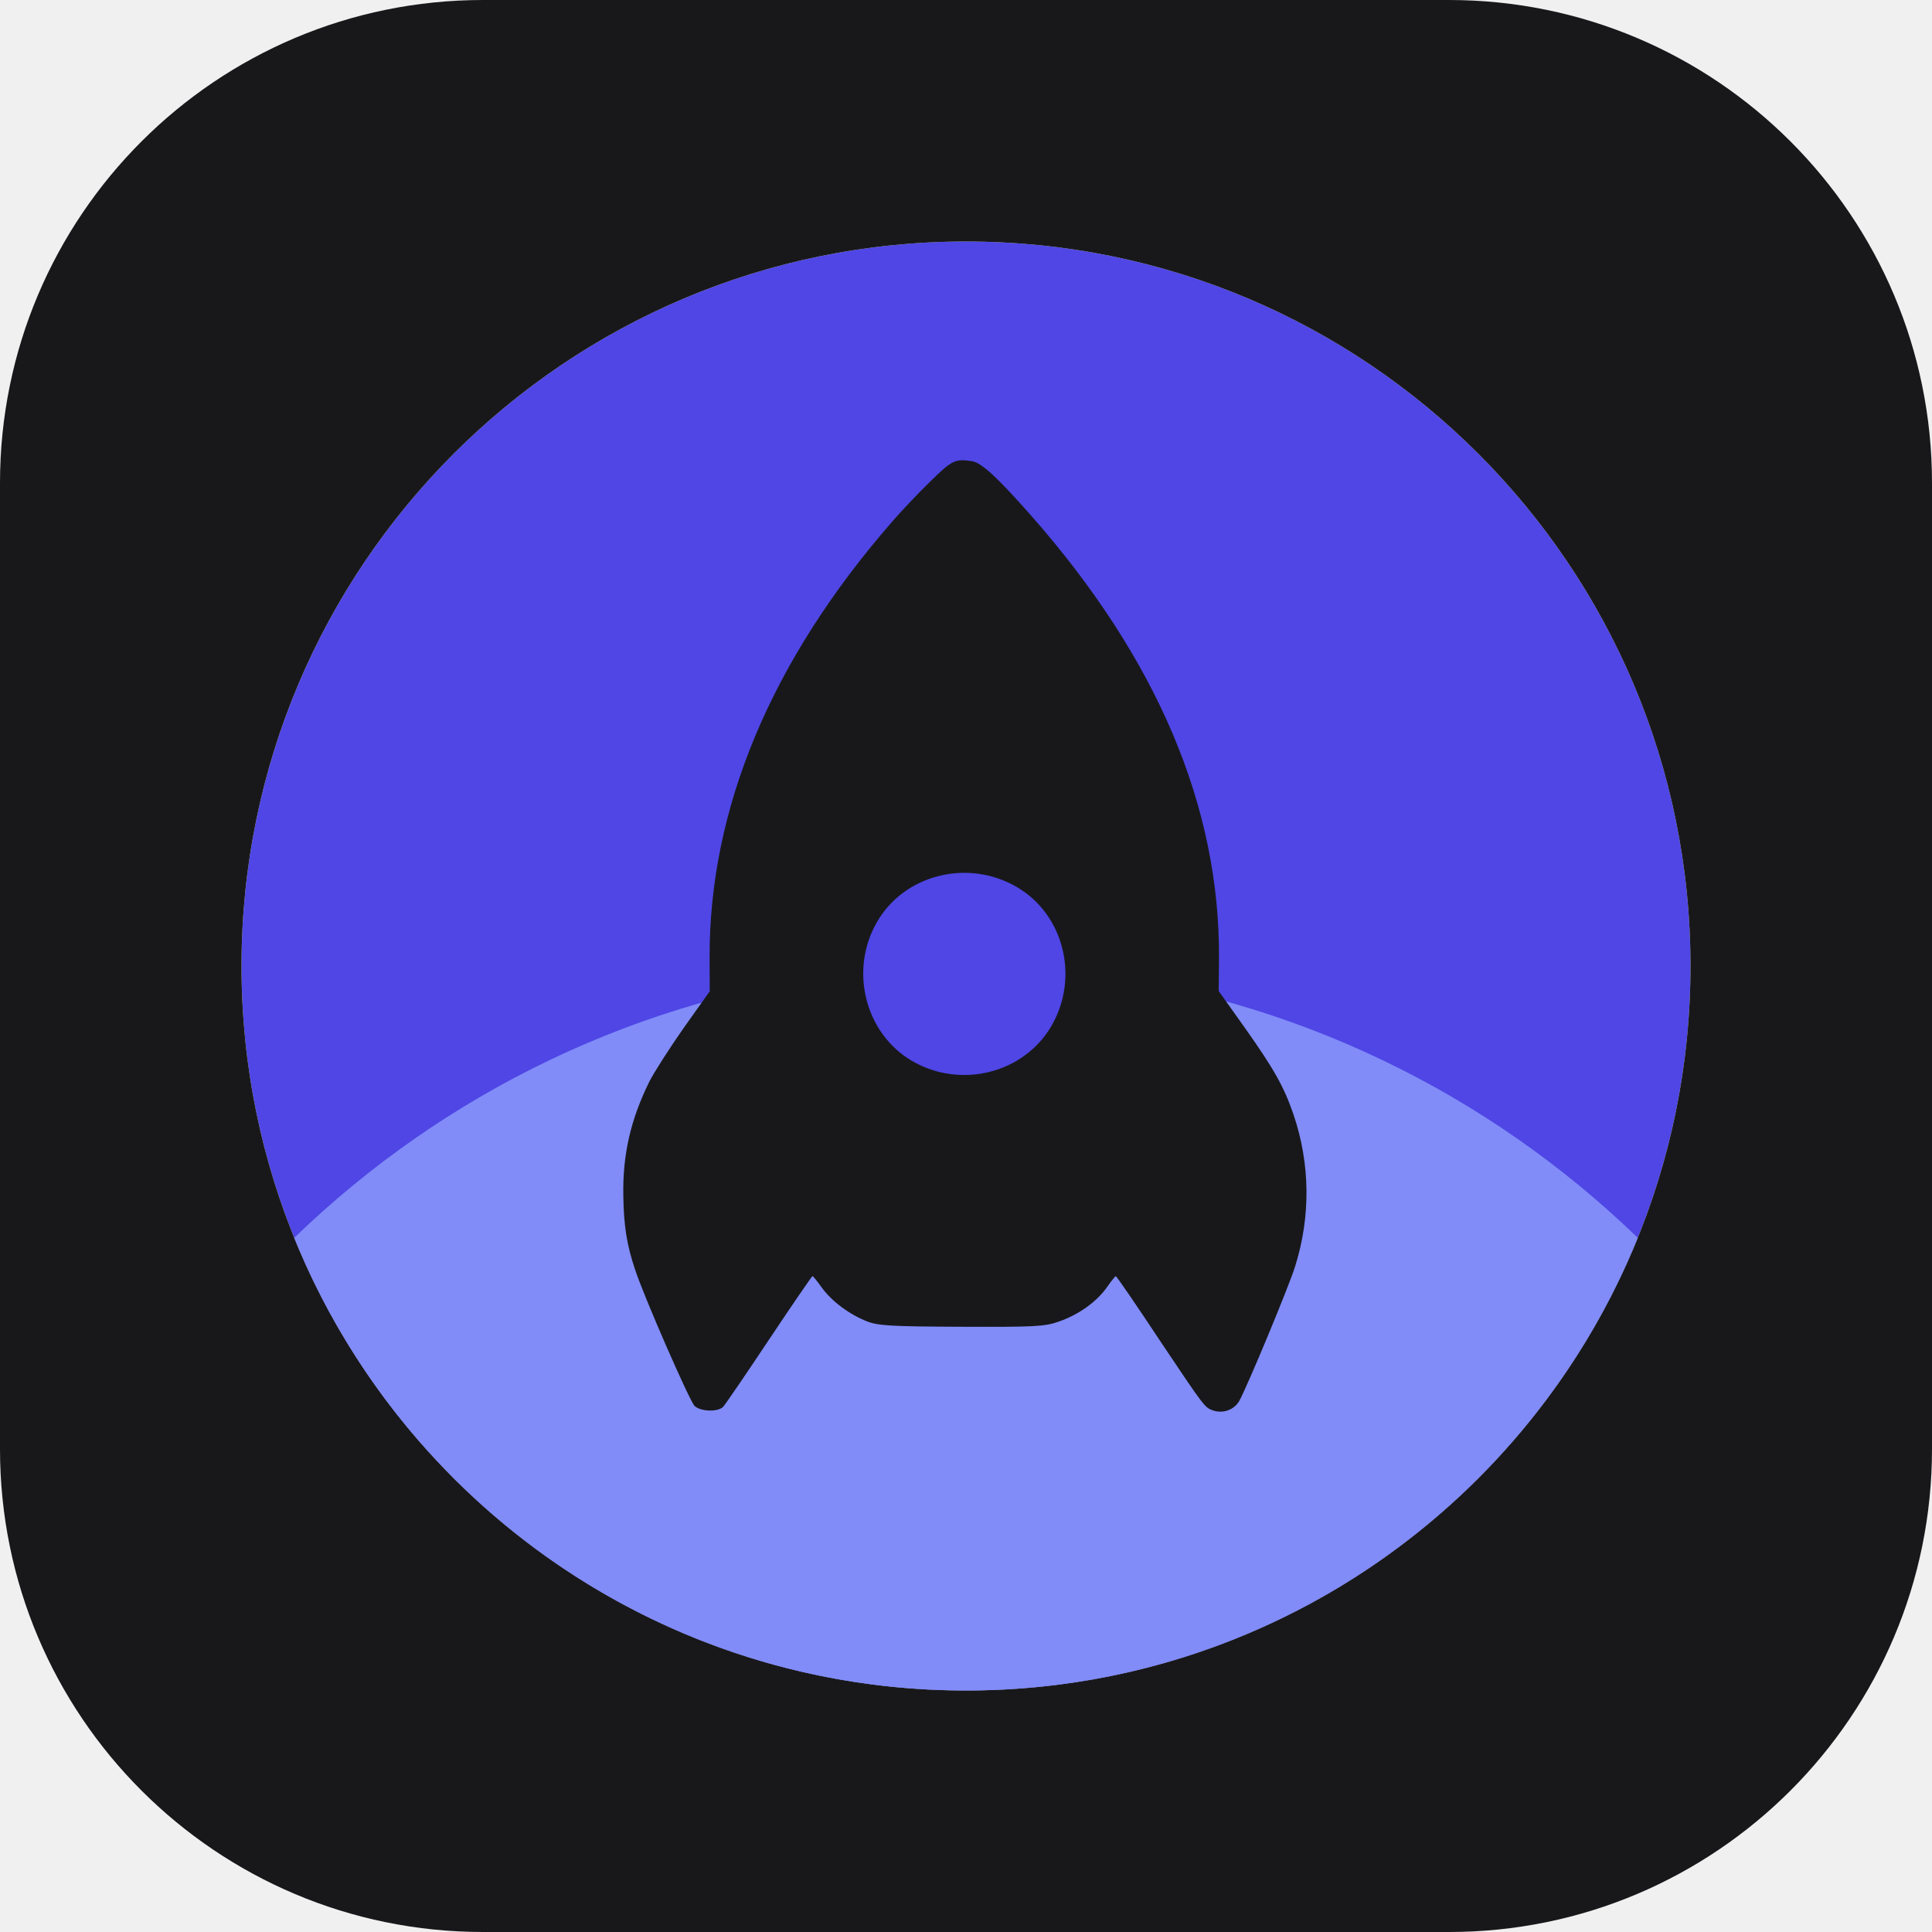
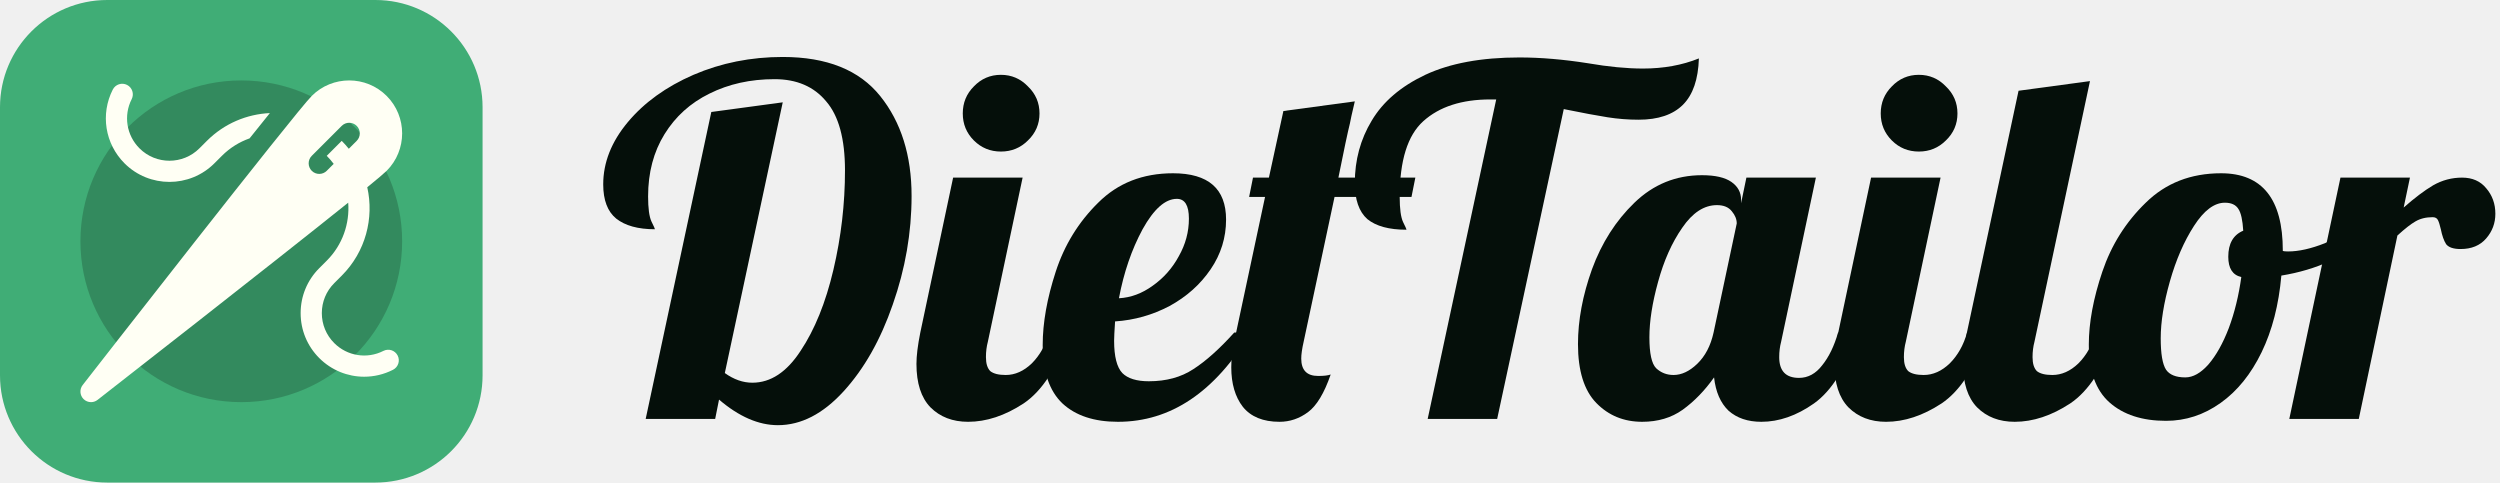
- <svg xmlns="http://www.w3.org/2000/svg" width="160" height="160" viewBox="0 0 160 160" fill="none">
-   <circle cx="80" cy="80" r="60" fill="#4F46E5" />
-   <path fill-rule="evenodd" clip-rule="evenodd" d="M40 0C17.909 0 0 17.909 0 40V120C0 142.091 17.909 160 40 160H120C142.091 160 160 142.091 160 120V40C160 17.909 142.091 0 120 0H40ZM80 140C113.137 140 140 113.137 140 80C140 46.863 113.137 20 80 20C46.863 20 20 46.863 20 80C20 113.137 46.863 140 80 140Z" fill="#18181B" />
-   <path fill-rule="evenodd" clip-rule="evenodd" d="M80 90C84.971 90 89 85.971 89 81C89 80.832 88.995 80.665 88.986 80.499C107.03 82.516 123.26 90.534 135.634 102.512C126.73 124.494 105.176 140 80 140C54.824 140 33.27 124.494 24.366 102.512C36.74 90.534 52.97 82.516 71.014 80.499C71.005 80.665 71 80.832 71 81C71 85.971 75.029 90 80 90Z" fill="#818CF8" />
-   <path fill-rule="evenodd" clip-rule="evenodd" d="M58.765 79.327C58.73 66.974 63.836 54.743 73.859 43.231C74.616 42.35 76.02 40.872 76.963 39.953C78.826 38.115 79.087 37.978 80.465 38.189C81.26 38.288 82.575 39.505 85.38 42.682C95.844 54.561 101.043 66.839 100.952 79.416L100.927 82.073L103.124 85.164C105.531 88.565 106.338 90.017 107.12 92.289C108.509 96.386 108.558 100.731 107.253 104.891C106.756 106.505 103.29 114.837 102.632 116.016C102.209 116.761 101.278 117.097 100.434 116.799C99.776 116.563 99.739 116.526 96.127 111.126C94.141 108.122 92.466 105.677 92.404 105.689C92.354 105.689 92.031 106.087 91.696 106.571C90.839 107.8 89.336 108.881 87.673 109.452C86.518 109.862 85.711 109.9 79.627 109.877C73.742 109.853 72.737 109.791 71.805 109.432C70.328 108.848 68.876 107.769 68.044 106.614C67.684 106.105 67.337 105.683 67.287 105.683C67.238 105.683 65.611 108.055 63.673 110.961C61.748 113.854 60.034 116.362 59.885 116.511C59.438 116.959 57.985 116.897 57.514 116.425C57.104 116.016 53.295 107.313 52.587 105.116C51.905 103.092 51.657 101.503 51.621 99.033C51.559 95.594 52.231 92.713 53.771 89.584C54.181 88.777 55.473 86.765 56.64 85.101L58.776 82.096L58.765 79.327ZM75.511 87.852C71.638 85.569 70.323 80.355 72.621 76.369C74.894 72.408 80.184 71.09 84.23 73.473C88.128 75.757 89.406 80.983 87.058 84.994C84.748 88.918 79.521 90.198 75.511 87.852Z" fill="#18181B" />
+ <svg xmlns="http://www.w3.org/2000/svg" width="373" height="72" viewBox="0 0 373 72" fill="none">
+   <path d="M116.064 63.436C113.184 63.436 110.256 62.164 107.28 59.62L106.704 62.5H96.336L106.128 16.708L116.784 15.268L108.144 55.66C109.488 56.62 110.856 57.1 112.248 57.1C114.984 57.1 117.384 55.516 119.448 52.348C121.56 49.18 123.192 45.148 124.344 40.252C125.496 35.356 126.072 30.412 126.072 25.42C126.072 20.716 125.136 17.284 123.264 15.124C121.44 12.916 118.872 11.812 115.56 11.812C111.96 11.812 108.72 12.532 105.84 13.972C103.008 15.364 100.776 17.38 99.144 20.02C97.512 22.66 96.696 25.756 96.696 29.308C96.696 31.084 96.864 32.332 97.2 33.052C97.536 33.724 97.704 34.108 97.704 34.204C95.208 34.204 93.288 33.676 91.944 32.62C90.648 31.564 90 29.86 90 27.508C90 24.244 91.224 21.148 93.672 18.22C96.12 15.292 99.384 12.94 103.464 11.164C107.592 9.388 112.032 8.5 116.784 8.5C123.36 8.5 128.208 10.444 131.328 14.332C134.448 18.22 136.008 23.188 136.008 29.236C136.008 34.708 135.072 40.108 133.2 45.436C131.376 50.716 128.928 55.036 125.856 58.396C122.784 61.756 119.52 63.436 116.064 63.436Z" fill="#050F0A" />
+   <path d="M149.334 22.612C147.75 22.612 146.406 22.06 145.302 20.956C144.198 19.852 143.646 18.508 143.646 16.924C143.646 15.34 144.198 13.996 145.302 12.892C146.406 11.74 147.75 11.164 149.334 11.164C150.918 11.164 152.262 11.74 153.366 12.892C154.518 13.996 155.094 15.34 155.094 16.924C155.094 18.508 154.518 19.852 153.366 20.956C152.262 22.06 150.918 22.612 149.334 22.612ZM144.438 62.932C142.134 62.932 140.262 62.212 138.822 60.772C137.43 59.332 136.734 57.172 136.734 54.292C136.734 53.092 136.926 51.532 137.31 49.612L142.206 26.5H152.574L147.39 50.98C147.198 51.7 147.102 52.468 147.102 53.284C147.102 54.244 147.318 54.94 147.75 55.372C148.23 55.756 148.998 55.948 150.054 55.948C151.446 55.948 152.742 55.372 153.942 54.22C155.142 53.02 156.006 51.484 156.534 49.612H159.558C157.782 54.796 155.502 58.324 152.718 60.196C149.934 62.02 147.174 62.932 144.438 62.932Z" fill="#050F0A" />
+   <path d="M166.801 62.932C163.249 62.932 160.489 62.02 158.521 60.196C156.553 58.324 155.57 55.42 155.57 51.484C155.57 48.172 156.217 44.524 157.513 40.54C158.809 36.556 160.922 33.124 163.85 30.244C166.778 27.316 170.497 25.852 175.009 25.852C180.289 25.852 182.93 28.156 182.93 32.764C182.93 35.452 182.162 37.924 180.626 40.18C179.09 42.436 177.05 44.26 174.506 45.652C171.962 46.996 169.249 47.764 166.369 47.956C166.273 49.396 166.226 50.356 166.226 50.836C166.226 53.188 166.634 54.796 167.45 55.66C168.266 56.476 169.586 56.884 171.41 56.884C174.001 56.884 176.209 56.284 178.034 55.084C179.906 53.884 181.946 52.06 184.154 49.612H186.602C181.274 58.492 174.673 62.932 166.801 62.932ZM166.946 44.5C168.722 44.404 170.401 43.78 171.985 42.628C173.617 41.476 174.914 40.012 175.874 38.236C176.882 36.46 177.385 34.588 177.385 32.62C177.385 30.652 176.786 29.668 175.586 29.668C173.858 29.668 172.154 31.18 170.474 34.204C168.842 37.228 167.666 40.66 166.946 44.5Z" fill="#050F0A" />
+   <path d="M190.906 62.932C188.458 62.932 186.634 62.188 185.434 60.7C184.282 59.212 183.706 57.244 183.706 54.796C183.706 53.548 183.85 52.276 184.138 50.98L188.746 29.38H186.37L186.946 26.5H189.322L191.482 16.564L202.138 15.124C201.706 16.948 201.466 18.028 201.418 18.364C201.082 19.708 200.506 22.42 199.69 26.5H211.17L210.594 29.38H199.114L194.506 50.98C194.266 52.036 194.146 52.876 194.146 53.5C194.146 55.228 194.986 56.092 196.666 56.092C197.53 56.092 198.154 56.02 198.538 55.876C197.578 58.66 196.45 60.532 195.154 61.492C193.858 62.452 192.442 62.932 190.906 62.932Z" fill="#050F0A" />
+   <path d="M223.234 14.836H222.37C218.098 14.836 214.762 15.916 212.362 18.076C210.01 20.188 208.834 23.956 208.834 29.38C208.834 31.156 209.002 32.404 209.338 33.124C209.674 33.796 209.842 34.18 209.842 34.276C207.25 34.276 205.306 33.748 204.01 32.692C202.762 31.588 202.138 29.788 202.138 27.292C202.138 23.884 202.978 20.788 204.658 18.004C206.338 15.172 209.002 12.892 212.65 11.164C216.346 9.436 221.026 8.572 226.69 8.572C229.858 8.572 233.266 8.86 236.914 9.436C239.986 9.964 242.722 10.228 245.122 10.228C248.194 10.228 250.978 9.724 253.474 8.716C253.378 11.836 252.586 14.14 251.098 15.628C249.61 17.116 247.402 17.86 244.474 17.86C242.938 17.86 241.402 17.74 239.866 17.5C238.33 17.26 236.146 16.852 233.314 16.276L223.378 62.5H213.01L223.234 14.836Z" fill="#050F0A" />
+   <path d="M245.01 62.932C242.274 62.932 239.994 61.996 238.17 60.124C236.346 58.252 235.434 55.324 235.434 51.34C235.434 47.788 236.13 44.068 237.522 40.18C238.962 36.244 241.074 32.932 243.858 30.244C246.69 27.508 250.05 26.14 253.938 26.14C255.906 26.14 257.37 26.476 258.33 27.148C259.29 27.82 259.77 28.708 259.77 29.812V30.316L260.562 26.5H270.93L265.746 50.98C265.554 51.7 265.458 52.468 265.458 53.284C265.458 55.348 266.442 56.38 268.41 56.38C269.754 56.38 270.906 55.756 271.866 54.508C272.874 53.26 273.666 51.628 274.242 49.612H277.266C275.49 54.796 273.282 58.324 270.642 60.196C268.05 62.02 265.434 62.932 262.794 62.932C260.778 62.932 259.146 62.38 257.898 61.276C256.698 60.124 255.978 58.468 255.738 56.308C254.346 58.276 252.786 59.884 251.058 61.132C249.378 62.332 247.362 62.932 245.01 62.932ZM249.69 55.948C250.89 55.948 252.066 55.396 253.218 54.292C254.418 53.14 255.234 51.58 255.666 49.612L259.122 33.34C259.122 32.716 258.882 32.116 258.402 31.54C257.922 30.916 257.178 30.604 256.17 30.604C254.25 30.604 252.522 31.732 250.986 33.988C249.45 36.196 248.25 38.884 247.386 42.052C246.522 45.172 246.09 47.932 246.09 50.332C246.09 52.732 246.426 54.268 247.098 54.94C247.818 55.612 248.682 55.948 249.69 55.948Z" fill="#050F0A" />
+   <path d="M286.293 22.612C284.709 22.612 283.365 22.06 282.261 20.956C281.157 19.852 280.605 18.508 280.605 16.924C280.605 15.34 281.157 13.996 282.261 12.892C283.365 11.74 284.709 11.164 286.293 11.164C287.877 11.164 289.221 11.74 290.325 12.892C291.477 13.996 292.053 15.34 292.053 16.924C292.053 18.508 291.477 19.852 290.325 20.956C289.221 22.06 287.877 22.612 286.293 22.612ZM281.397 62.932C279.093 62.932 277.221 62.212 275.781 60.772C274.389 59.332 273.693 57.172 273.693 54.292C273.693 53.092 273.885 51.532 274.269 49.612L279.165 26.5H289.533L284.349 50.98C284.157 51.7 284.061 52.468 284.061 53.284C284.061 54.244 284.277 54.94 284.709 55.372C285.189 55.756 285.957 55.948 287.013 55.948C288.405 55.948 289.701 55.372 290.901 54.22C292.101 53.02 292.965 51.484 293.493 49.612H296.517C294.741 54.796 292.461 58.324 289.677 60.196C286.893 62.02 284.133 62.932 281.397 62.932Z" fill="#050F0A" />
+   <path d="M300.592 62.932C298.288 62.932 296.416 62.212 294.976 60.772C293.584 59.332 292.888 57.172 292.888 54.292C292.888 53.092 293.08 51.532 293.464 49.612L301.168 13.54L311.824 12.1L303.544 50.98C303.352 51.7 303.256 52.468 303.256 53.284C303.256 54.244 303.472 54.94 303.904 55.372C304.384 55.756 305.152 55.948 306.208 55.948C307.6 55.948 308.896 55.372 310.096 54.22C311.296 53.02 312.16 51.484 312.688 49.612H315.712C313.936 54.796 311.656 58.324 308.872 60.196C306.088 62.02 303.328 62.932 300.592 62.932Z" fill="#050F0A" />
+   <path d="M323.171 62.788C319.619 62.788 316.811 61.876 314.747 60.052C312.683 58.228 311.651 55.348 311.651 51.412C311.651 48.148 312.323 44.524 313.667 40.54C315.011 36.556 317.171 33.124 320.147 30.244C323.123 27.316 326.867 25.852 331.379 25.852C337.523 25.852 340.595 29.692 340.595 37.372V37.444C340.739 37.492 341.003 37.516 341.387 37.516C342.971 37.516 344.795 37.108 346.859 36.292C348.923 35.428 350.795 34.396 352.475 33.196L353.123 35.14C351.731 36.628 349.907 37.9 347.651 38.956C345.443 39.964 343.019 40.684 340.379 41.116C339.995 45.484 339.011 49.3 337.427 52.564C335.843 55.828 333.803 58.348 331.307 60.124C328.811 61.9 326.099 62.788 323.171 62.788ZM326.051 56.308C327.203 56.308 328.355 55.66 329.507 54.364C330.659 53.02 331.667 51.22 332.531 48.964C333.395 46.66 334.019 44.116 334.403 41.332C333.107 41.044 332.459 40.036 332.459 38.308C332.459 36.34 333.203 35.044 334.691 34.42C334.595 32.836 334.355 31.756 333.971 31.18C333.587 30.556 332.915 30.244 331.955 30.244C330.371 30.244 328.835 31.396 327.347 33.7C325.859 36.004 324.659 38.764 323.747 41.98C322.835 45.196 322.379 48.028 322.379 50.476C322.379 52.78 322.643 54.34 323.171 55.156C323.699 55.924 324.659 56.308 326.051 56.308Z" fill="#050F0A" />
+   <path d="M349.196 26.5H359.564L358.628 30.964C360.26 29.524 361.724 28.42 363.02 27.652C364.364 26.884 365.804 26.5 367.34 26.5C368.876 26.5 370.076 27.028 370.94 28.084C371.852 29.14 372.308 30.412 372.308 31.9C372.308 33.292 371.852 34.516 370.94 35.572C370.028 36.628 368.756 37.156 367.124 37.156C366.068 37.156 365.348 36.916 364.964 36.436C364.628 35.908 364.364 35.164 364.172 34.204C364.028 33.58 363.884 33.124 363.74 32.836C363.596 32.548 363.332 32.404 362.948 32.404C361.94 32.404 361.076 32.62 360.356 33.052C359.684 33.436 358.796 34.132 357.692 35.14L351.932 62.5H341.564L349.196 26.5Z" fill="#050F0A" />
+   <rect width="72" height="72" rx="16" fill="#40AD76" />
+   <circle cx="36" cy="36" r="24" fill="#338A5E" />
+   <g clip-path="url(#clip0_76_996)">
+     <path d="M30.869 21.015L29.752 22.133C27.287 24.597 23.277 24.598 20.812 22.133C18.869 20.19 18.401 17.241 19.647 14.794C20.043 14.017 19.733 13.065 18.956 12.669C18.178 12.273 17.226 12.582 16.83 13.36C14.961 17.03 15.663 21.454 18.577 24.368C22.274 28.065 28.29 28.065 31.987 24.368L33.105 23.251C34.31 22.045 35.727 21.177 37.236 20.645C38.341 19.261 39.361 17.991 40.265 16.872C36.846 17.03 33.474 18.411 30.869 21.015Z" fill="#FFFFF4" />
+     <path d="M57.205 52.354C54.759 53.599 51.81 53.131 49.867 51.188C48.673 49.994 48.016 48.407 48.016 46.718C48.016 45.029 48.673 43.442 49.867 42.248L50.984 41.13C54.558 37.557 55.828 32.539 54.796 27.939C56.318 26.696 57.346 25.829 57.689 25.486C60.77 22.405 60.77 17.392 57.689 14.311C54.608 11.23 49.595 11.23 46.514 14.311C44.006 16.819 13.626 55.79 12.334 57.448C11.844 58.077 11.899 58.973 12.463 59.537C12.77 59.844 13.174 60 13.581 60C13.922 60 14.265 59.89 14.552 59.666C15.861 58.646 40.437 39.488 51.953 30.238C52.186 33.342 51.118 36.527 48.75 38.895L47.632 40.013C45.841 41.804 44.855 44.185 44.855 46.718C44.855 49.251 45.841 51.632 47.632 53.423C49.459 55.25 51.878 56.207 54.334 56.207C55.795 56.207 57.27 55.868 58.639 55.17C59.417 54.774 59.727 53.822 59.331 53.045C58.934 52.267 57.983 51.958 57.205 52.354ZM50.984 21.015L50.984 21.015L48.749 23.25L48.749 23.25C49.129 23.63 49.474 24.03 49.787 24.448L48.749 25.485C48.441 25.794 48.036 25.948 47.632 25.948C47.228 25.948 46.823 25.794 46.515 25.485C45.898 24.868 45.898 23.868 46.515 23.25L50.985 18.78C51.602 18.163 52.602 18.163 53.22 18.78C53.837 19.398 53.837 20.398 53.22 21.015L52.04 22.195C51.713 21.788 51.362 21.393 50.984 21.015Z" fill="#FFFFF4" />
+   </g>
+   <defs>
+     <clipPath id="clip0_76_996">
+       <rect width="48" height="48" fill="white" transform="translate(12 12)" />
+     </clipPath>
+   </defs>
</svg>
